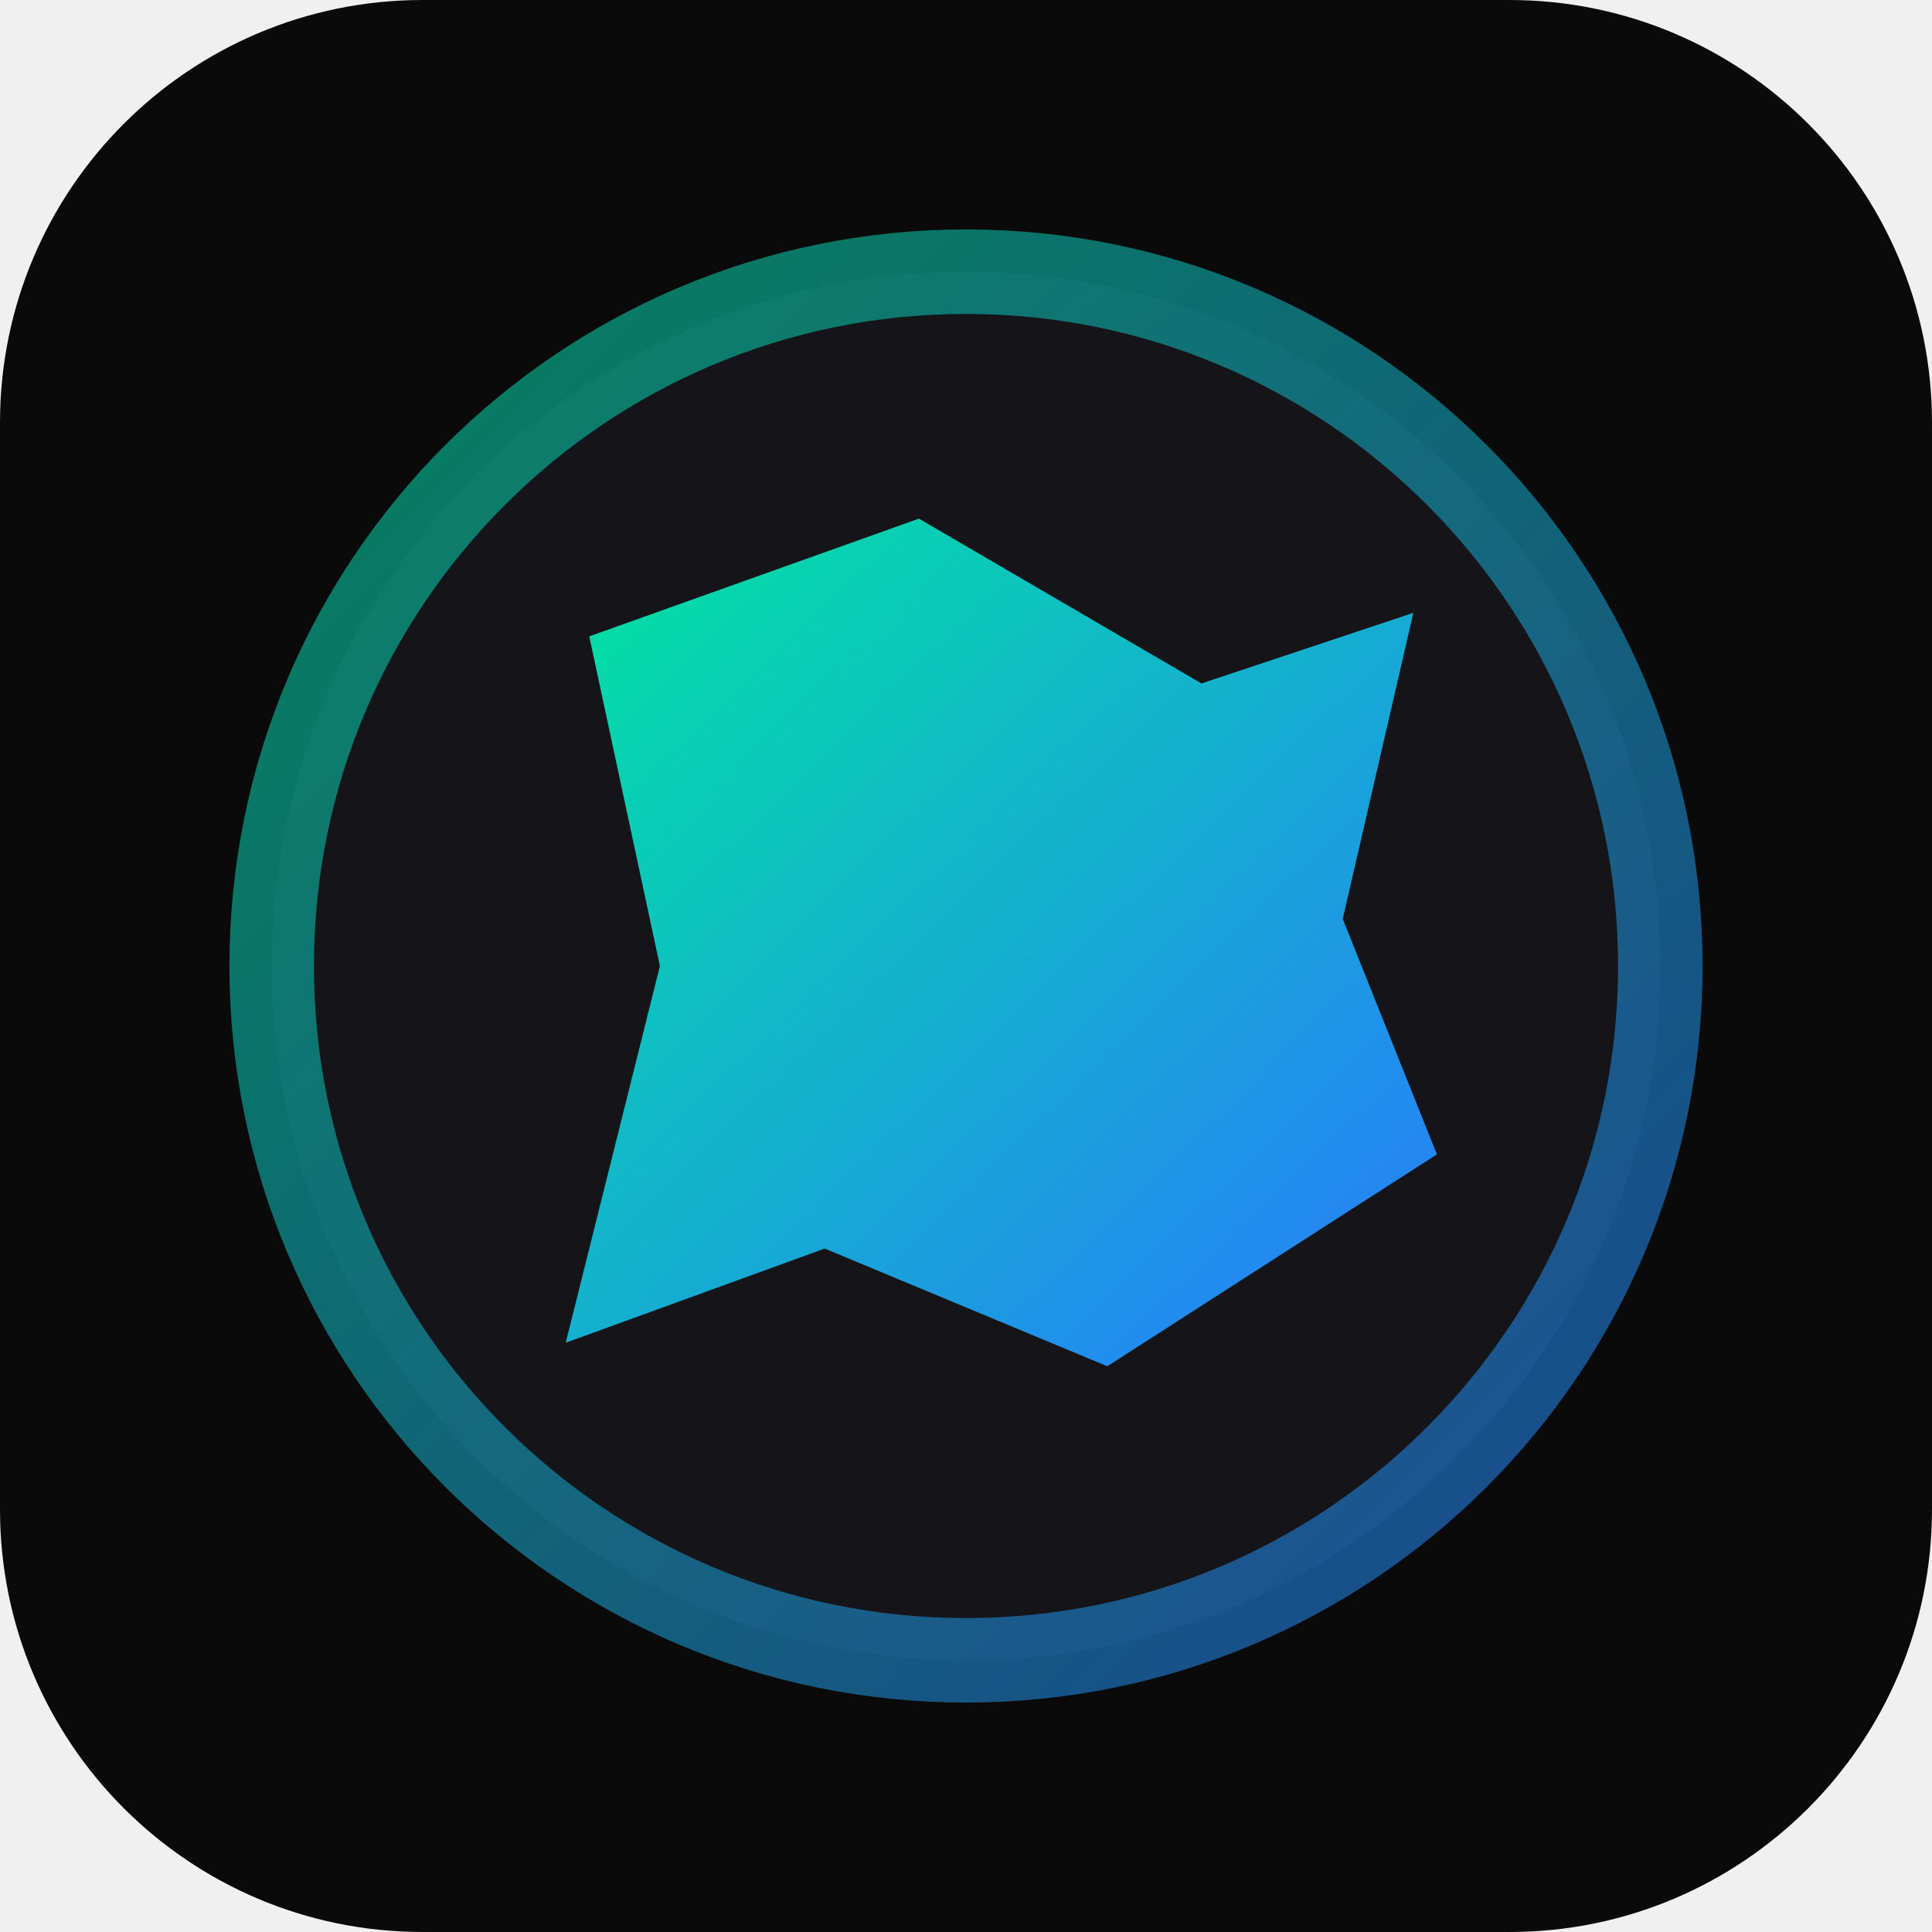
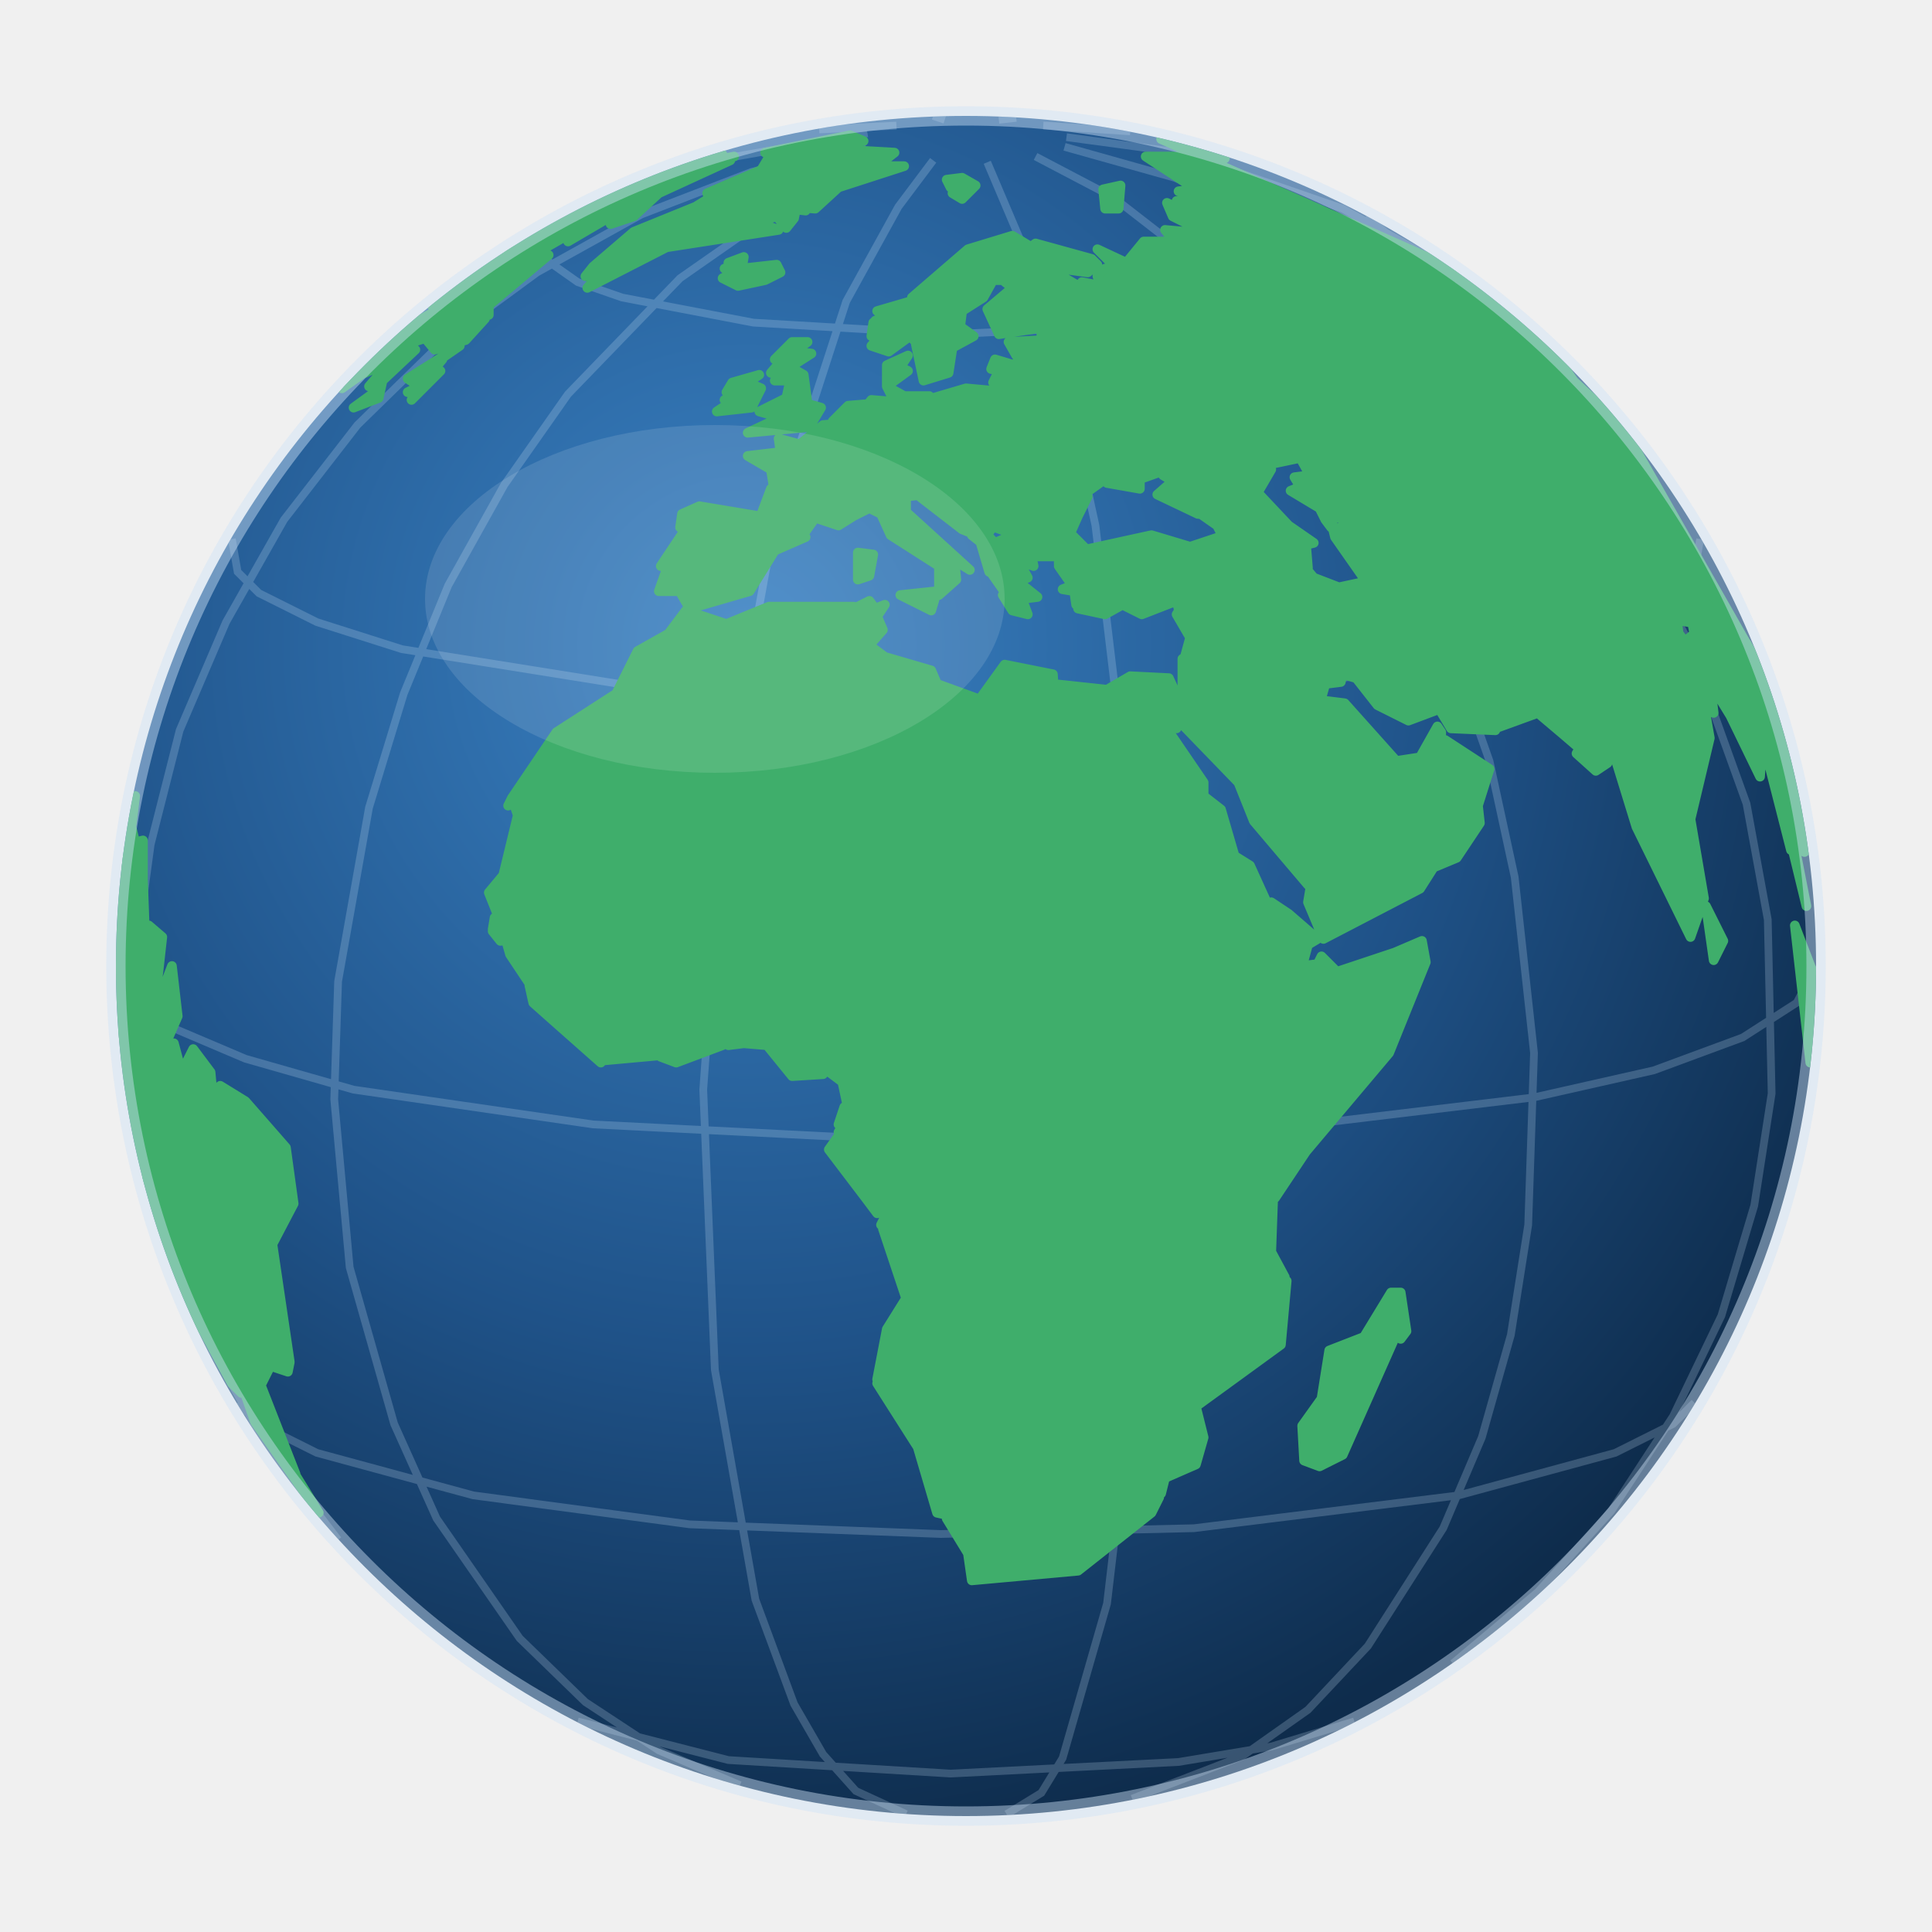
- <svg xmlns="http://www.w3.org/2000/svg" viewBox="0 0 32 32" role="img" aria-label="Geo Draw the World">
+ <svg xmlns="http://www.w3.org/2000/svg" viewBox="0 0 100 100" role="img" aria-label="Globe">
  <defs>
-     <linearGradient id="g" x1="0" y1="0" x2="1" y2="1">
-       <stop offset="0" stop-color="#00e5a0" />
-       <stop offset="1" stop-color="#2979ff" />
-     </linearGradient>
+     <radialGradient id="ocean" cx="37%" cy="31%" r="72%">
+       <stop offset="0" stop-color="#3a82c4" />
+       <stop offset="0.58" stop-color="#1f5288" />
+       <stop offset="1" stop-color="#0e2c4c" />
+     </radialGradient>
+     <clipPath id="globe">
+       <circle cx="50" cy="50" r="44" />
+     </clipPath>
  </defs>
-   <rect width="32" height="32" rx="7" fill="#0a0a0a" />
-   <circle cx="16" cy="16" r="11.5" fill="#141419" />
-   <circle cx="16" cy="16" r="11.5" fill="none" stroke="url(#g)" stroke-width="1.4" opacity="0.55" />
-   <path d="M8 9 L15 6.5 L21 10 L25.5 8.5 L24 15 L26 20 L19 24.5 L13 22 L7.5 24 L9.5 16 Z" fill="url(#g)" transform="translate(16 16) scale(0.78) translate(-16 -16)" />
+   <circle cx="50" cy="50" r="44" fill="url(#ocean)" />
+   <g clip-path="url(#globe)">
+     <path d="M48.3 6L48.9 6.2M42.4 6.7L46.4 6.5M28.4 11.7L36.4 8.4L44.9 6.9M17.5 79.7L13.9 75L11 69.9L8.8 64.4L7.5 58.6L7 49.6L7.8 43.7L9.3 37.8L11.7 32.2L14.7 26.9L18.5 22L22.9 17.7L27.8 14.1L33.2 11.1L38.9 8.9L44.8 7.5M38.3 92.4L34.1 90.6L30.3 88.1L26.9 84.8L22.6 78.6L20.4 73.7L18.1 65.6L17.3 56.9L17.5 50.8L19.1 41.8L20.9 35.9L23.2 30.3L26.1 25.1L29.4 20.4L35.2 14.4L41.5 10L46 8M46.9 93.9L44.3 92.7L42.6 90.8L41.1 88.2L39.1 82.8L37 70.9L36.4 56.4L37.5 41.2L40.1 27L43.8 15.6L46.5 10.7L48.3 8.3M52.1 93.9L53.9 92.8L55 91L57.3 83L58.7 71.1L59.1 56.7L58.4 41.4L56.7 27.2L54.2 15.7L51.1 8.4M58.6 93.1L64.3 90.9L67.7 88.5L70.8 85.2L74.7 79.1L76.7 74.4L78.2 69.1L79.1 63.4L79.4 54.5L78.4 45.4L77.1 39.4L74.1 30.9L71.5 25.6L66.9 18.6L63.4 14.7L57.6 10.2L53.6 8.1M75.2 86.1L79.6 82.4L83.4 78.2L86.6 73.3L89.1 68.1L90.8 62.4L91.7 56.6L91.5 47.6L90.4 41.6L87.3 33L84.3 27.6L80.6 22.7L76.3 18.3L71.6 14.6L66.4 11.5L60.8 9.2L55.1 7.6M79.4 17.2L74.7 13.7L69.5 10.8L61.1 7.9L55.2 7.1M58.5 6.8L54 6.5M52.6 6.1L51.7 6.2M29.9 89.1L37.7 91.1L49.2 91.8L61 91.2L65.8 90.4L70.1 89.1M12.3 72.6L13.4 73.7L16.4 75.2L24.5 77.4L35.7 78.9L48.7 79.4L61.8 79.1L75.5 77.4L83.6 75.2L86.6 73.7L87.7 72.6M6 50L6.4 51.3L8.7 53.1L12.7 54.8L18.3 56.4L30.7 58.2L48.5 59.1L63.6 58.7L79.4 56.8L85.6 55.4L90.2 53.7L93 51.9L94 50M12 27.9L12.3 29.6L13.4 30.7L16.4 32.2L20.8 33.6L33.3 35.6L48.7 36.4L64.3 35.8L77.4 34L82.3 32.7L85.8 31.2L87.7 29.6L88 27.9M29.3 11.2L28.2 12.1L28.2 13.4L29.9 14.6L32.2 15.4L39 16.7L49.2 17.3L59.6 16.8L67.8 15.4L70.1 14.6L71.8 13.4L71.8 12.1L70.7 11.2" fill="none" stroke="#cfe2f6" stroke-width="0.4" opacity="0.22" />
+     <path d="M44.2 31.4L43.3 33.5L44.2 34.8L44.5 37L44.1 39.2L44.6 40.3L45.8 41.2L41.3 44.1L39.4 44.3L39.4 43.7L32.4 37.5L32.7 36.5L36.1 35.1L36.1 34.6L37.7 34.4L37.6 32.3L39.8 31.4ZM54.5 67.1L54.5 68.5L53 68.6L53 70.8L53.9 71.7L52 72L45.4 71.4L45.9 68.8L46.9 67.2L45.7 63.6L48.8 63.5L49.7 65.1L51 65L51.4 64.3L52.9 64.5L53.2 67.3ZM39.3 50L38.5 54L37.7 54.1L37.7 51.9L37.2 50.6L38.5 49.4ZM55.3 71.8L57.1 74.2L58 74.6L55.1 76.9L53.6 76.6L52.5 77.6L51.8 77.6L51.4 74.6L52.1 74.6L52.2 72.2ZM37.3 50.4L34.6 50.2L34.6 51.4L32.7 50.5L33.9 48.4L36.4 47.2L37 47.4L37.5 48.8L38.3 49.3L38.3 49.9ZM59.6 60.7L59.7 61.3L58.7 62.3L58.4 60.9ZM42.8 55.4L43.7 53.9L44.4 53.7L44.8 54.2L45.3 53.7L47.4 50.4L47.4 49.2L48.2 51.5L47 51.8L48.1 53.3L47.3 54.5L48.6 57.8L43.9 57.4L43.6 56ZM54.7 52.5L57.2 55.2L55.7 55L53.4 56L51.2 55.3L50.4 55.9L50.5 56.5L48.9 56.5L48.6 57.4L47.5 55.6L47.3 54.5L48.1 53.4L50.4 53L50.7 52.4L51.8 52.2L53.4 50.7ZM54.3 44.2L54.4 47.1L53.7 47.3L52.9 49.4L53.7 50.8L51.8 52.2L50.7 52.4L50.4 53L48.1 53.4L47 51.8L48.2 51.5L46.6 48.1L48.1 46.2L48.5 43.6L47.9 41.6L48.6 41.3ZM44.8 62L45.3 61.8L45.1 60.8L45.9 60.5L46.9 61L47.2 60.5L47.3 59.6L46.8 59.3L47.3 58.4L46.3 58.2L46.4 57.5L48.5 57.9L48.9 56.5L50.5 56.5L49.8 59.6L48.6 60.8L48.4 62.1L47.5 62.8L47.2 62.3L45.4 62.8ZM59.6 65L58.2 65.2L57.8 65.8L57.8 67.6L58.8 67.8L58.7 68.7L58.2 68.7L56.9 67.5L53.2 67.3L52.9 64.5L51.4 64.3L51 65L49.7 65.1L48.8 63.5L45.6 63.4L46 62.6L47.2 62.3L47.5 62.8L48.5 61.9L48.6 60.8L49.8 59.6L50.8 55.5L53.4 56L53.7 55.5L56.9 55.1L57.8 55.7L58.9 55.5L59.8 56.3L59.7 57.1L60.1 57.3L59.1 58.3L58.3 60.8L58.7 63.6ZM63.2 41.9L55 42.3L54.5 35.4L57.3 35.7L58.5 35L60.5 35.1L61.1 36.4L60.9 37.7L59.5 36.4L62.3 40.5L62.3 41.2ZM43.7 57.3L44.9 57.5L44.9 58.3L43.4 58.2ZM68.2 48.6L67.7 48.9L66 47.4L64.5 47.3L64.3 47.9L63.6 47.8L63.7 45.7L64.7 44.8L65.7 47L65.8 46.7L66.7 47.3ZM63 54.6L61.3 52.8L62.1 52.3L62.1 50.8L63.3 49L63.5 47.8L64.3 47.9L64.5 47.3L66.6 47.7L67.7 48.9L67.4 50L68.2 49.9L69 51.4L71.8 51.9L69.9 54.4L67.8 55.4L67 55.2L66.1 55.9L63.6 55.3ZM46.4 57.5L46.3 58.2L47.1 58.1L47.3 58.5L46.8 59.3L47.3 59.6L47.2 60.4L47 61L45.9 60.5L45.1 60.8L45.3 61.8L44.8 62L42.9 59.5L43.4 58.8L43.9 58.9L43.4 58.6L43.6 58.3L44.9 58.3L44.9 57.4ZM36.6 50.2L36.9 53.5L37.4 54.1L35 55L34.2 54.7L34.6 50.2ZM29.4 51.6L28.9 50.4L27.4 50.9L26.4 49.4L27.3 48.9L27.4 48.1L29.3 49L30.4 48.7L31.1 51.9L30.1 52.7L29.9 51.8ZM27.4 48.1L27.3 48.9L26.4 49.4L26.2 48.7L26.6 48.6L25.9 48.7L25.5 48.2ZM31 50.5L32.2 50.2L32.3 50.6L34.7 51.4L34.2 53.5L34.4 54.6L31.1 54.9L31.2 53.8L30.4 53.2L30.8 51.8L31.1 51.9ZM62.1 59.6L62.8 57.4L62.1 55.6L63 54.6L63.6 55.3L65.1 55.8L67.8 55.4L67.1 56.3L67.6 59.6L66 62ZM57.3 78.7L57.6 79L56.6 79.7L56 79.2ZM28.5 52.7L29.7 51.6L29.9 52.5L30.5 52.4L30.4 53.3L31.2 53.8L31.1 55ZM44.4 36.2L45.8 34L48.2 34.7L48.5 35.4L50.7 36.2L52 34.4L54.5 34.9L55 43.8L54.3 43.8L54.3 44.2L48.6 41.3L47.3 41.9L44.7 40.4L44.1 39.2ZM72.5 66.9L72.8 68.9L72.5 69.3L72.3 69L69.5 75.3L68.3 75.9L67.5 75.6L67.4 73.8L68.4 72.4L68.8 69.9L70.6 69.2L72 66.9ZM62.6 67.2L62.2 68.4L63.1 69.5L62.5 71L61.8 70.2L62.1 69.3L60.8 68.7L61.7 66.6L61.2 65.7L62.2 65.9ZM28.9 48.5L28.5 46.6L29.1 46.1L29.4 46.5L30.5 46.2L33.1 46.6L33.4 39.4L34.5 39.5L39.4 43.7L39.3 44.3L40.1 44.3L39.4 47.1L36.4 47.2L35 47.7L33.7 48.5L32.4 50.6L32.2 50.2L31 50.5L30.4 48.7L29.3 49ZM28.5 46.6L27.3 45L26.3 45L26 45.5L26.8 42.2L26.5 41.3L28.9 41.6L30.2 38.3L32.2 38.5L32.4 37.5L34.5 39.5L33.4 39.4L33.1 46.6L30.5 46.2L29.4 46.5L29.1 46.1ZM37.6 32.3L37.7 34.4L36.1 34.6L36.1 35.1L32.7 36.5L32.4 37.7L30.7 37.7L27.9 41.4L26.5 41.3L28.8 37.9L31.9 35.9L33 33.7L34.6 32.8L35.5 31.6ZM59.3 74.6L60.7 73L60.9 70.8L59.1 70.4L59 69.8L61.2 69L62 69.2L61.8 70.2L62.5 71L63.1 69.5L62.2 68.5L62.3 67.3L64.3 67.2L66.6 66.3L66.3 69.6L61.9 72.8L62.3 74.4L61.9 75.8L60.3 76.5L60.1 77.3L59.6 77.4ZM53.9 71.7L55.3 71.8L54.1 72.3L52.2 72.2L52.1 74.6L51.4 74.6L51.3 78.5L50.8 78.8L48.5 78.3L47.5 74.9L45.4 71.6L46.4 71.3L52 72ZM46.7 48.7L43.7 49.3L40.2 48.4L39.3 50L37.5 48.8L37 47.6L37.8 47.1L39.4 47.1L40.1 44.3L41.3 44.1L45.8 41.2L47.3 41.9L47.9 41.6L48.5 43.6L48.1 46.2L46.6 48.1ZM46.7 48.7L47.4 50.3L45 54.1L44 53.8L42.6 55.6L41 55.7L39.7 54.1L38.5 54L38.6 51.9L39.4 50.9L39.3 49.3L40 48.5L43.7 49.3ZM58.4 61L58.7 60.1L59.5 59.7L59.8 60.7ZM28.5 46.6L28.9 48.5L25.5 48.1L25.6 47.5L27.4 47.6L25.7 47.2L25.3 46.2L26.3 45L27.9 45.5ZM29.4 51.6L28.5 52.7L27.6 51.9L27.4 51L28.8 50.4L29.1 51.7ZM67.6 59.6L67.2 56.3L67.9 55.2L69.9 54.4L72.3 50.7L72.2 49.3L73.6 48.7L73.8 49.8L71.9 54.5ZM72.2 49.3L72.3 50.7L71.8 51.9L69.1 51.4L68 50.3L68.4 49.5L69.2 50.3ZM58 74.6L59.3 74.6L59.5 76.8L58.7 77.4L60 77.5L59.6 78.3L55.8 81.3L50.3 81.8L50.1 80.4L49 78.6L49.4 78.3L50.1 78.8L51.3 78.5L51.4 76.3L51.8 77.6L52.5 77.6L53.5 76.6L55.1 76.9ZM62.1 55.6L59.8 56.3L58.8 55.4L57.8 55.7L54.7 52.5L55.4 51.2L57.6 51.9L59 51.1L59.9 51.5L60.8 50.4L60.5 49.7L61.3 49.5L62.1 52.2L61.3 52.8L63 54.6ZM62 51.6L60.9 49.5L59.9 51.5L59 51.1L58.2 51.9L56.5 51.8L55.9 51.1L54.3 52.5L53.3 49.5L52.9 49.4L53.7 47.3L54.4 47.1L54.3 43.8L55 43.8L55 42.3L63.2 41.9L63.9 44.3L64.7 44.8L63.7 45.7L63.4 49ZM61.2 65.8L59.7 65.2L58.6 62.6L59.7 61.4L59.5 59.7L62.1 59.6L64.8 60.9L65.9 62L65.8 64.8L66.5 66.1L64.3 67.2L62.6 67.2L62.2 65.9ZM36.5 50.2L37.3 50.4L37.6 51.2L37.8 54L36.9 53.5ZM45.8 34L44.4 36.2L44.2 34.8L43.4 33.9L44 31.6L45 31.1L45.3 31.5L45.8 31.3L45.4 31.9L45.7 32.6L45 33.4ZM62.1 59.6L58.8 60L59.1 58.3L60.1 57.4L59.7 57.1L59.8 56.2L62.1 55.6L62.4 56L62.8 57.4ZM32.4 37.2L32.2 38.5L30.2 38.3L28.9 41.6L26.5 41.3L26.3 41.7L26.5 41.3L27.9 41.4L30.7 37.7L32.4 37.7ZM59.1 70.2L58 70.5L56.4 71.9L53.9 71.7L53 70.8L53 68.6L54.5 68.5L54.5 67.1L56 67.7L56.9 67.5L58.7 68.7L58.8 67.8L58.2 68L57.8 67.5L57.8 65.8L58.2 65.2L59.6 65L61.4 65.9L61.7 66.5L60.8 68.7L61.2 69L59 69.8ZM59.3 74.6L57.1 74.2L55.3 71.8L56.6 71.9L58.6 70.2L60.9 70.8L60.7 73ZM76.2 28.7L77.4 28.6L77.5 27.6L78.4 28.6L78.7 28L79.3 27.9L78.5 29L79 29.6L79.1 30.5L78.7 30.6L79.1 32.1L78.3 32.8L78.4 33.8L76.9 34.6L75.9 34.4L76.1 33.6L74.6 31.5L74.5 30.3L75.3 30.5L75.6 29ZM65 27.7L66.4 29.2L64.6 28.6L64.2 27.9ZM65 27.7L65.8 27.8L65.6 27.2L66.5 27.6L66.7 27.2L68 28.1L67.6 28.2L67.7 29.4L66.9 28.6L66.4 29.2ZM89.3 36.2L89.6 37.1L88.5 35.3L88.7 36.9L87.1 33.5L87.8 34.2L88.4 34ZM90.9 34.2L90.4 33.3L90.6 35.4L88.5 31.4L87.5 30.5L87.4 32.2L86.8 32.1L86.9 32.9L86.6 32.4L86 32.9L82.8 31.5L81.8 29.4L78.4 27.2L77.9 26.2L78.5 25.8L78.9 24.3L77.5 22.7L78 22.3L77.1 21.1L77.7 20.9L76.9 19.6L81.7 22.2L82.9 21.8L80.6 18.5L75.2 13.9L84 22.1ZM63 27.2L62 26.5L64.6 26.8L65.9 27.7L63.3 27.8ZM80.9 38L82 37.2L80.7 35.4L80.8 34.7L81.4 34.6L81.5 32.1L81.3 31.2L80 29.7L80.7 29.6L81 28.8L82.8 31.4L83.9 31.9L84 33L84.9 33.5L86.9 33.8L86.6 32.4L87.2 33.2L87.7 32.8L87.3 30.8L87.5 30.5L88.2 31.3L89.4 36.1L88.6 35.2L88.4 34.1L87.8 34.2L87.1 33.5L88.7 36.9L88.2 36.5L88.5 38.2L87.5 42.4L88.2 46.5L87.5 48.5L84.7 42.8L83.5 38.9L83 38.6L83.2 39.5L82.6 39.9L81.6 39L82.1 38.2L81.6 38.6ZM92.9 47.9L93.9 50.5L93.7 55ZM70.5 29.8L71.9 29L74.1 29.7L74.9 32.2L76.1 33.6L75.9 34.4L77.8 36.1L77.4 37.8L75.1 37.7L74.5 36.7L72.9 37.3L71.3 36.5L70.2 35.1L69.5 34.9L69.4 35.3L68.2 33.6L66.8 32.7L66.9 31.4L65.3 30L65.1 28.8L66.2 29.3L66.9 28.6L68 29.9L69.3 30.4L70.7 30.1ZM64.5 30.7L65.8 30.5L66.9 31.4L66.8 32.7L68.2 33.6L69.4 35.3L68.6 35.4L68.4 36.1L67.3 36.1L63.4 34.3L63 33.5L64.2 32.6L64 31.2ZM61.2 34.1L62 34.3L63 33.5L63.5 34.3L62.2 34.9L63 35.6L61.9 36.6L61.2 36.5ZM76 25.1L75.7 26.4L73.2 24.8L72.2 25.2L70 24.1L69.1 24.7L70.3 27L69.2 26.5L68.6 26.9L68.3 26.3L66.8 25.4L67.3 25.2L67 24.7L67.8 24.6L67.3 23.7L65.4 24.1L63.9 23.1L63.8 21.9L64.5 22.1L64.2 21.7L64.8 21L66.7 21.5L66.5 21.2L67.9 20.9L68.5 21.1L68.9 20.5L68.2 20.3L68.4 19.6L67.7 19.1L69.4 17.8L71.6 18.5L71.9 17.7L74.6 19.4L74.5 19L75.2 19L76.5 19.3L77.7 20.9L77.1 21.1L78 22.3L77.5 22.7L78.8 24.3L76.6 24.2L76.8 24.8L76 24.7ZM76.8 26.4L77.3 25.8L76 25.7L75.9 24.8L76.8 24.8L76.6 24.2L78.9 24.3L78.1 26.6L76.5 27ZM77 19.5L76.7 18.2L77.9 18.2L76.7 16.9L78.7 17.3L78 16.2L80.6 18.5L82.9 21.8L81.7 22.2ZM90.9 36.2L92.7 44L91.5 39.3L91.2 38.8L91.1 40.2L89.4 36.7L88.4 32.6L88 30.9L88.5 31.4ZM86.6 32.6L87 33.6L86.2 33.8L84 33L83.8 32.2L84.1 31.7L86 32.9ZM74.2 44.9L73.2 43.2L74.9 42.2L74.5 39.9L74.8 38.3L77.1 39.8L76.5 41.7L76.6 42.6L75.4 44.4ZM80.6 28.8L80.9 29.4L80 29.7L81.3 31.2L81.5 32.1L81.4 34.6L80.8 34.7L80.7 35.4L82 37.2L80.9 38L79.6 36.9L77.4 37.7L77.8 36.1L75.9 34.4L77.6 34.4L78.4 33.8L78.3 32.8L79.1 32.1L78.6 28.5L79.5 28.1ZM73.2 43.2L71.5 43.7L70.5 45.1L68 44.9L67.7 45.8L64.9 42.5L64.1 40.5L61.1 37.4L61.2 36.5L61.9 36.6L63 35.6L62.2 34.9L64.2 34.4L67.2 36.1L69.6 36.4L73 40.2L74.5 40.1L74.9 40.6L74.9 42.2ZM89.2 48.7L88.7 49.7L88.3 46.9ZM60.9 31.8L61.3 31.2L64.5 30.7L64 31.2L64.2 32.6L62 34.3L61.3 34.1L61.6 33ZM76.8 28.7L75.8 27.2L76.3 25.9L76.8 26.4L76.5 27L78 26.6L79.4 27.8L78.4 28.6L77.5 27.6L77.4 28.6ZM90.9 36.2L91.6 38.1L91.7 37.1L92.6 39.6L92.9 42L92.4 41.3L93.5 46.9ZM63.1 27.8L63.8 27.7L65.3 28.8L64.9 29.1L65.8 30.5L61.3 31.2L61.1 31.9L60.9 31.1L59.1 31.8L58.1 31.3L57.2 31.8L55.8 31.5L56.2 31.3L55.7 31.3L55.6 30.6L55 30.5L55.5 30.3L54.8 29.3L56.4 28.9L56.8 28.7L56.4 28.4L59.6 27.7L61.6 28.3ZM55.7 27.9L56.3 28.5L54.8 29.2L54.8 28.1ZM70.3 27L70.8 27L71 25.9L76.2 28.7L75.6 29L75.1 30.6L74.1 29.7L71.9 29L70.5 29.8L69.1 27.8L69 27.4L69.8 27.2L69.1 26.6L68.9 27.3L68.6 26.9L69.2 26.5ZM74.6 37.9L74.5 40.2L73 40.2L72.2 39.4L73.5 39.2L74.4 37.6ZM76 25.1L76 25.7L77.3 25.8L77.1 26.4L76 26.2L76.2 27.1L75.8 27.2L76.8 28.7L76.2 28.7L71 25.9L70.8 27L70.3 27L69.1 24.7L70 24.1L72.2 25.2L73.2 24.8L75.7 26.4ZM90.9 34.2L92.9 40.4L93.4 44.1L92.4 38.7L90.4 34.2L90.4 33.3ZM74.2 44.9L73.5 46L68.5 48.6L67.7 46.7L68 44.9L70.5 45.1L71.5 43.7L73.2 43.2ZM51.5 28.1L51.8 29L51.2 29.6L50.7 27.9L51 27.6ZM45.6 24.5L47.4 24.4L47.4 24L48.5 23.5L49.6 24.1L48.2 25.1ZM56.4 21.5L56 22L52.7 22L52.5 20.6L53.5 20.4L54.3 19.3L55.2 19.4L56.7 20.7L56.1 21ZM42.6 22L43.8 21.9L44.3 22.6L43.8 23.1ZM49.8 27.4L48.8 25.9L50.7 26.1L50.8 27L50.3 27.6ZM55.7 27.9L52.8 28.4L52.4 26.8L55.8 26.7L55.4 27.6ZM49.2 25.1L50.8 25.9L48.8 25.9L49.8 27.4L47.6 25.7L48.6 25.7ZM50.4 23.2L49.5 23.8L48.1 23.8L47.1 22.7L48.6 22.3ZM45.9 20L45.9 19L46.6 18.8L45.9 18.9L47 18.4L46.6 19L47 19.2ZM52.6 18.4L52.2 17.7L54 17.6L53.8 18.5ZM51.9 14.5L51.6 13.5L50.7 13.1L51.9 13.2L52.2 12.7L53 12.8L54.6 16L53.7 17L51.7 17.3L51.1 16L52.4 14.9ZM44.7 24.3L43.7 25.1L44.1 25L44.2 26.7L43.4 27.2L42.2 26.8L41.7 27.5L41.1 27.5L39.3 26.9L39.9 25.3L40.1 25.7L40 24.9L39.9 24.3L38.7 23.6L40.4 23.4L40.3 22.7L41.4 23L42.6 22L45.1 23.4ZM45.6 24.4L44.6 24.3L45.1 23.4L44.2 23.1L44.3 21.7L45.1 20.7L46.3 20.8L45.9 20L46.8 20.5L48.1 20.5L48.5 22.3L47.1 22.7L47.9 23.6L47.4 24.4ZM54.8 28.1L54.7 28.8L53.4 28.8L53.5 29.3L52.7 29L53.2 29.9L52.7 30.1L53.7 30.9L52.9 31L53.2 31.8L52.4 31.6L51.9 30.8L53.1 30.6L51.9 30.5L51.2 29.5L51.7 28.8ZM52.1 23.9L52.5 24.1L51.6 25.2L50 25.5L49 24.8L49.6 24.1ZM40.2 13.7L40.4 14.1L39.6 14.5L38.2 14.8L37.4 14.4L38 14.1L37.5 13.9L38.3 13.8L37.7 13.6L38.5 13.3L38.4 13.9ZM39.3 19.4L38.7 19.8L39.4 20.1L38.9 21.1L37.1 21.3L38 20.7L37.5 20.7L38.1 20.4L37.6 20.3L37.9 19.8ZM44.2 25.3L45 25L45.2 25.4L47 24.7L47.7 25L47.8 25.6L46.9 25.7L46.9 26.5L50.2 29.5L49.4 29L49.5 30L48.6 30.8L48.6 29.3L46.1 27.7L45.6 26.6L45 26.3L44.2 26.7ZM48.5 30.6L48.2 31.6L46.6 30.8ZM45.2 28.7L45 29.8L44.4 30L44.4 28.6ZM53.7 19.6L51.3 19.1L51.5 18.6L52.5 18.9L53 18.3L54.1 18.7L54.3 19.3ZM52.1 20.3L51.4 19.8L51.7 19.2L52.9 19.2L53.8 19.8L53.4 20.4ZM54.4 23.9L55.7 24L56.4 25L55.8 25L55.5 25.6L55.3 24.7ZM50.3 27.7L50.5 27L51.3 27.4L50.8 28.1ZM45.1 20.9L44.2 22.3L43.1 21.8L43.9 21ZM51.5 28.1L52.4 27.7L52.9 28.2L51.7 28.8ZM50.7 13.1L49.7 13.6L48.7 15.3L48 15.5L48.1 16.6L47.5 17.8L47.1 17.4L46 18.2L45.1 17.9L45.9 17L45.1 17.4L45.2 16.7L46.2 16.6L45.3 16.6L46 16.3L45.4 16.1L47.8 15.4L47.2 15.4L50.1 12.9L52.4 12.2L53.4 12.8ZM49.8 9.2L50.5 9.6L49.8 10.3L49.3 10L49.8 9.8L49.3 9.8L49.8 9.6L49.2 9.7L49 9.3ZM52.7 22L53 22.6L52.4 23.5L50.5 23.3L48.5 22.4L48.3 20.6L50 20.1L52.2 20.3ZM35.5 29.5L35 30.6L34.1 30.6L34.6 29.2L34.2 29.3L35.6 27.2L36.5 27.7L35.4 28.9ZM55.5 25.6L56.3 25.7L55.8 26.7L52.7 26.8L51.2 25.3L52.6 24.1L54.4 23.9ZM75.2 13.9L78.8 17.2L78.1 17L78.1 17.4L76.7 16.9L77.9 18.2L76.7 18.2L77 19.6L75.2 19L74.5 19L74.6 19.4L71.9 17.7L71.6 18.5L69.4 17.8L67.7 19.1L69 20.9L66.7 21.5L64.8 21L64.2 21.7L64.5 22.1L63.8 21.9L64 23.1L65.8 24.3L65.1 25.5L66.7 27.2L66.5 27.6L64.6 26.8L62 26.6L59.9 25.6L60.7 24.9L60.2 24.6L60.9 24.3L60.3 24.2L60.9 23.8L60.7 22.7L58.5 22.4L57.3 21.3L56.4 21.5L56.1 21L56.7 20.7L55.6 19.5L54 18.9L53.9 17.3L54.6 17.2L53.7 17L54.7 15.7L54 15.4L52.9 13.1L53.6 12.6L56.5 13.4L56.8 13.7L56.3 14.1L54.1 13.8L56.5 15.2L56 14.6L57 14.8L56.8 14.3L57.2 13.9L57.9 14L56.8 12.9L58.3 13.6L59.2 12.5L60.8 12.5L60.3 11.9L62.5 12.1L60.7 11.2L60.4 10.5L63.3 11.9L64 12.6L63.5 12.7L64.4 12.8L63.3 11.6L64.7 11.9L62.9 11.6L60.9 10.4L63.6 10.8L61 9.9L61.9 9.8L59.3 8.1L61 8.1L63 9L61.8 7.9L63.4 8.2L60.1 7.2ZM58 9.6L57.9 10.8L57.2 10.8L57.1 9.8ZM51.2 25.3L51.8 26.2L52.6 26.3L52.6 27.7L50.7 27L50.5 25.5ZM52.3 23.5L52.1 23.9L50.4 24.3L49.4 23.9L50.7 23.2ZM47.7 25.7L47.7 25L49.2 25.1L48.6 25.7ZM39.2 26.7L41.7 27.8L40.1 28.5L38.8 30.6L35.7 31.5L35 30.3L35.4 28.9L36.5 27.7L35.2 27.3L35.3 26.6L36.2 26.2ZM47.4 17.8L48.1 16.6L47.9 15.6L48.7 15.3L49.4 13.8L50.6 13.1L51.6 13.5L51.9 14.5L51.4 14.5L50.9 15.4L49.8 16.1L49.7 16.9L50.4 17.4L49.3 18L49.1 19.3L47.8 19.7ZM46 24.8L45.2 25.4L44.9 25L43.6 25.2L44.3 24.3L45.2 24.2ZM60.4 24.3L59 24.8L59 25.3L57.3 25L57.6 24.8L57.1 24.4L57.2 24.8L55.8 25.8L55.8 25L56.4 25L55.7 24L54.8 23.8L53.6 24.3L52.1 23.9L53 21.8L56 22L56.1 21.5L57.3 21.3L58.5 22.4L60.7 22.7L60.9 23.8ZM40.4 21.6L39.3 21.3L40.7 20.6L40.9 19.7L40.1 19.7L40.5 19.1L39.9 19.3L40.5 18.6L40.1 18.6L41 17.7L41.8 17.7L41.1 18.2L42 18.3L40.9 19L41.6 19.4L41.8 20.9L42.5 21.1L41.9 22.1L38.7 22.4ZM36.1 8.3L34 9L37.4 8L32 9.9L26.3 12.9L22.4 15.9L29.8 11.4L26.7 13.8L28.4 13.2L25.3 15.8L25.3 16.3L24.2 16.6L25.1 16.5L24.1 17.6L22.5 18.1L22 17.5L20.8 17.9L17.7 20.1L20.8 17.1ZM44.7 7.3L39.6 7.9L44 7ZM36.1 8.6L37.8 8.3L34.1 10L32.8 11.2L31.6 11.6L32.3 10.8L29.4 12.5L31.1 10.8L33 10.3L36 8.5L38 8.1ZM19.1 20L20.3 18.6L18.9 19.3L21.5 18.1L19.8 19.7L19.6 20.6L18.3 21.1L19.4 20.3L19.7 19.9ZM23.8 17.9L22.5 18.8L22.9 18.6L22.4 19.2L22.8 19.2L21.3 20.7L21.9 20L21.1 20.3L21.7 20L21.1 19.6ZM46.3 7.9L45.4 8.6L46.8 8.6L43.4 9.7L42.2 10.8L40.9 10.7L41.7 10.9L40.8 10.8L41.2 10.8L41.1 11.3L40.7 11.8L40.2 11.2L39.2 11.5L40.3 11.9L34.5 12.8L30.4 14.9L31 14.2L30.3 14.3L30.7 13.8L32.8 12L36 10.7L37.3 9.9L36.6 10L39.4 8.8L39.7 8.3L42.7 7.7ZM13.2 73.6L16.5 78.3L9.4 66.8L12 71.6L12.5 72.1L12.1 71L12.5 71.6ZM7.4 61.1L6.9 58.3L9.5 65.6L9.9 66.9L9.2 66L9.8 67.8ZM6.2 49.9L6.5 47.9L6.6 48.8L7 47.9L7.2 51.2L7.7 51.1L7.8 50.6L8.4 51.3L8.9 50L9.2 52.6L8.5 54.2L9 54L9.4 55.5L10 54.3L10.9 55.5L11 56.6L11.4 56.2L12.7 57L14.8 59.4L15.2 62.3L14.1 64.4L15 70.5L14.9 71L14 70.7L13.5 71.7L15.3 76.3L13.2 73.6L12.5 71.6L10.4 68.2L7.3 60L6.1 53.4ZM6.9 41.3L6.3 44.7L6.1 53.5ZM7 47.9L7.4 45.5L7.6 51L7.1 51ZM9.9 66.9L12.5 72.1L9.8 67.7L9.2 66ZM8.2 50.3L8.1 51L7.6 50.9L7.7 47.9L8.4 48.5ZM7.4 45.5L7 48.1L6.6 48.8L6.5 47.9L6.3 50.5L6.8 41.8L6.6 43.3L7 41.2L6.8 42.8L7 43.6L7.4 43.5Z" fill="#3fae6b" stroke="#3fae6b" stroke-width="0.5" stroke-linejoin="round" />
+   </g>
+   <ellipse cx="37" cy="31" rx="15" ry="9" fill="#ffffff" opacity="0.12" />
+   <circle cx="50" cy="50" r="44" fill="none" stroke="#cfe2f6" stroke-width="1" opacity="0.45" />
</svg>
